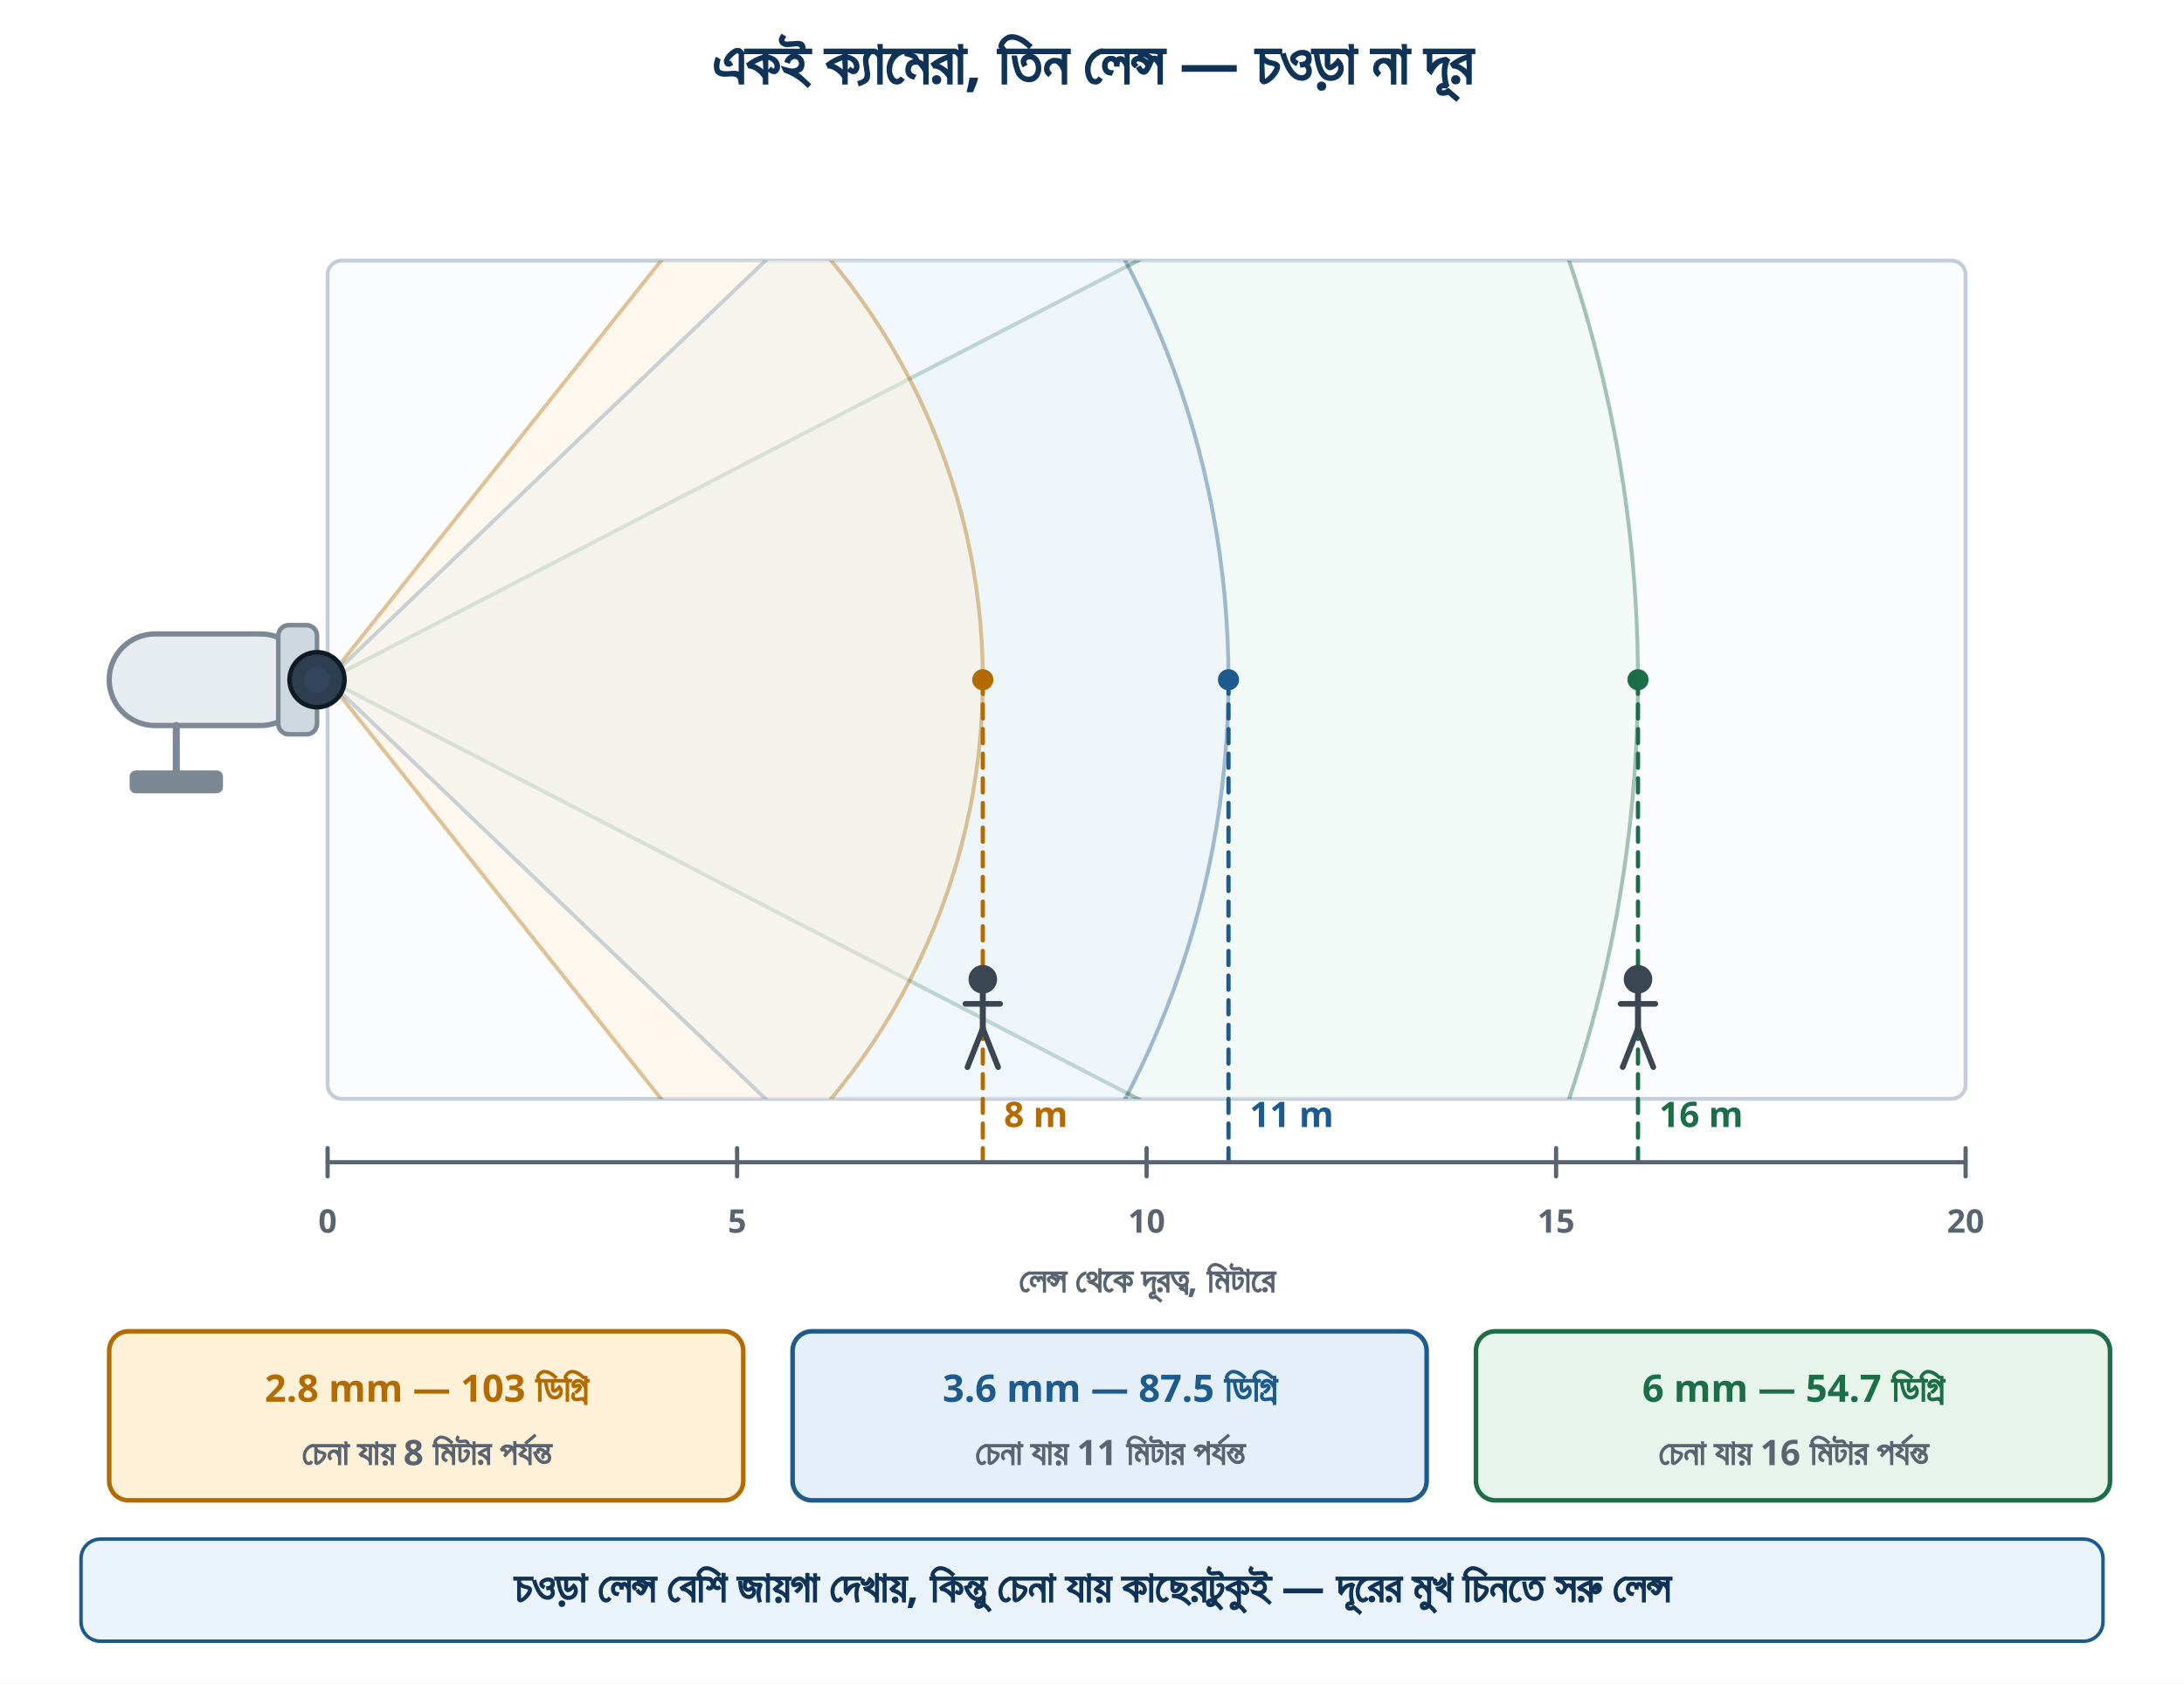
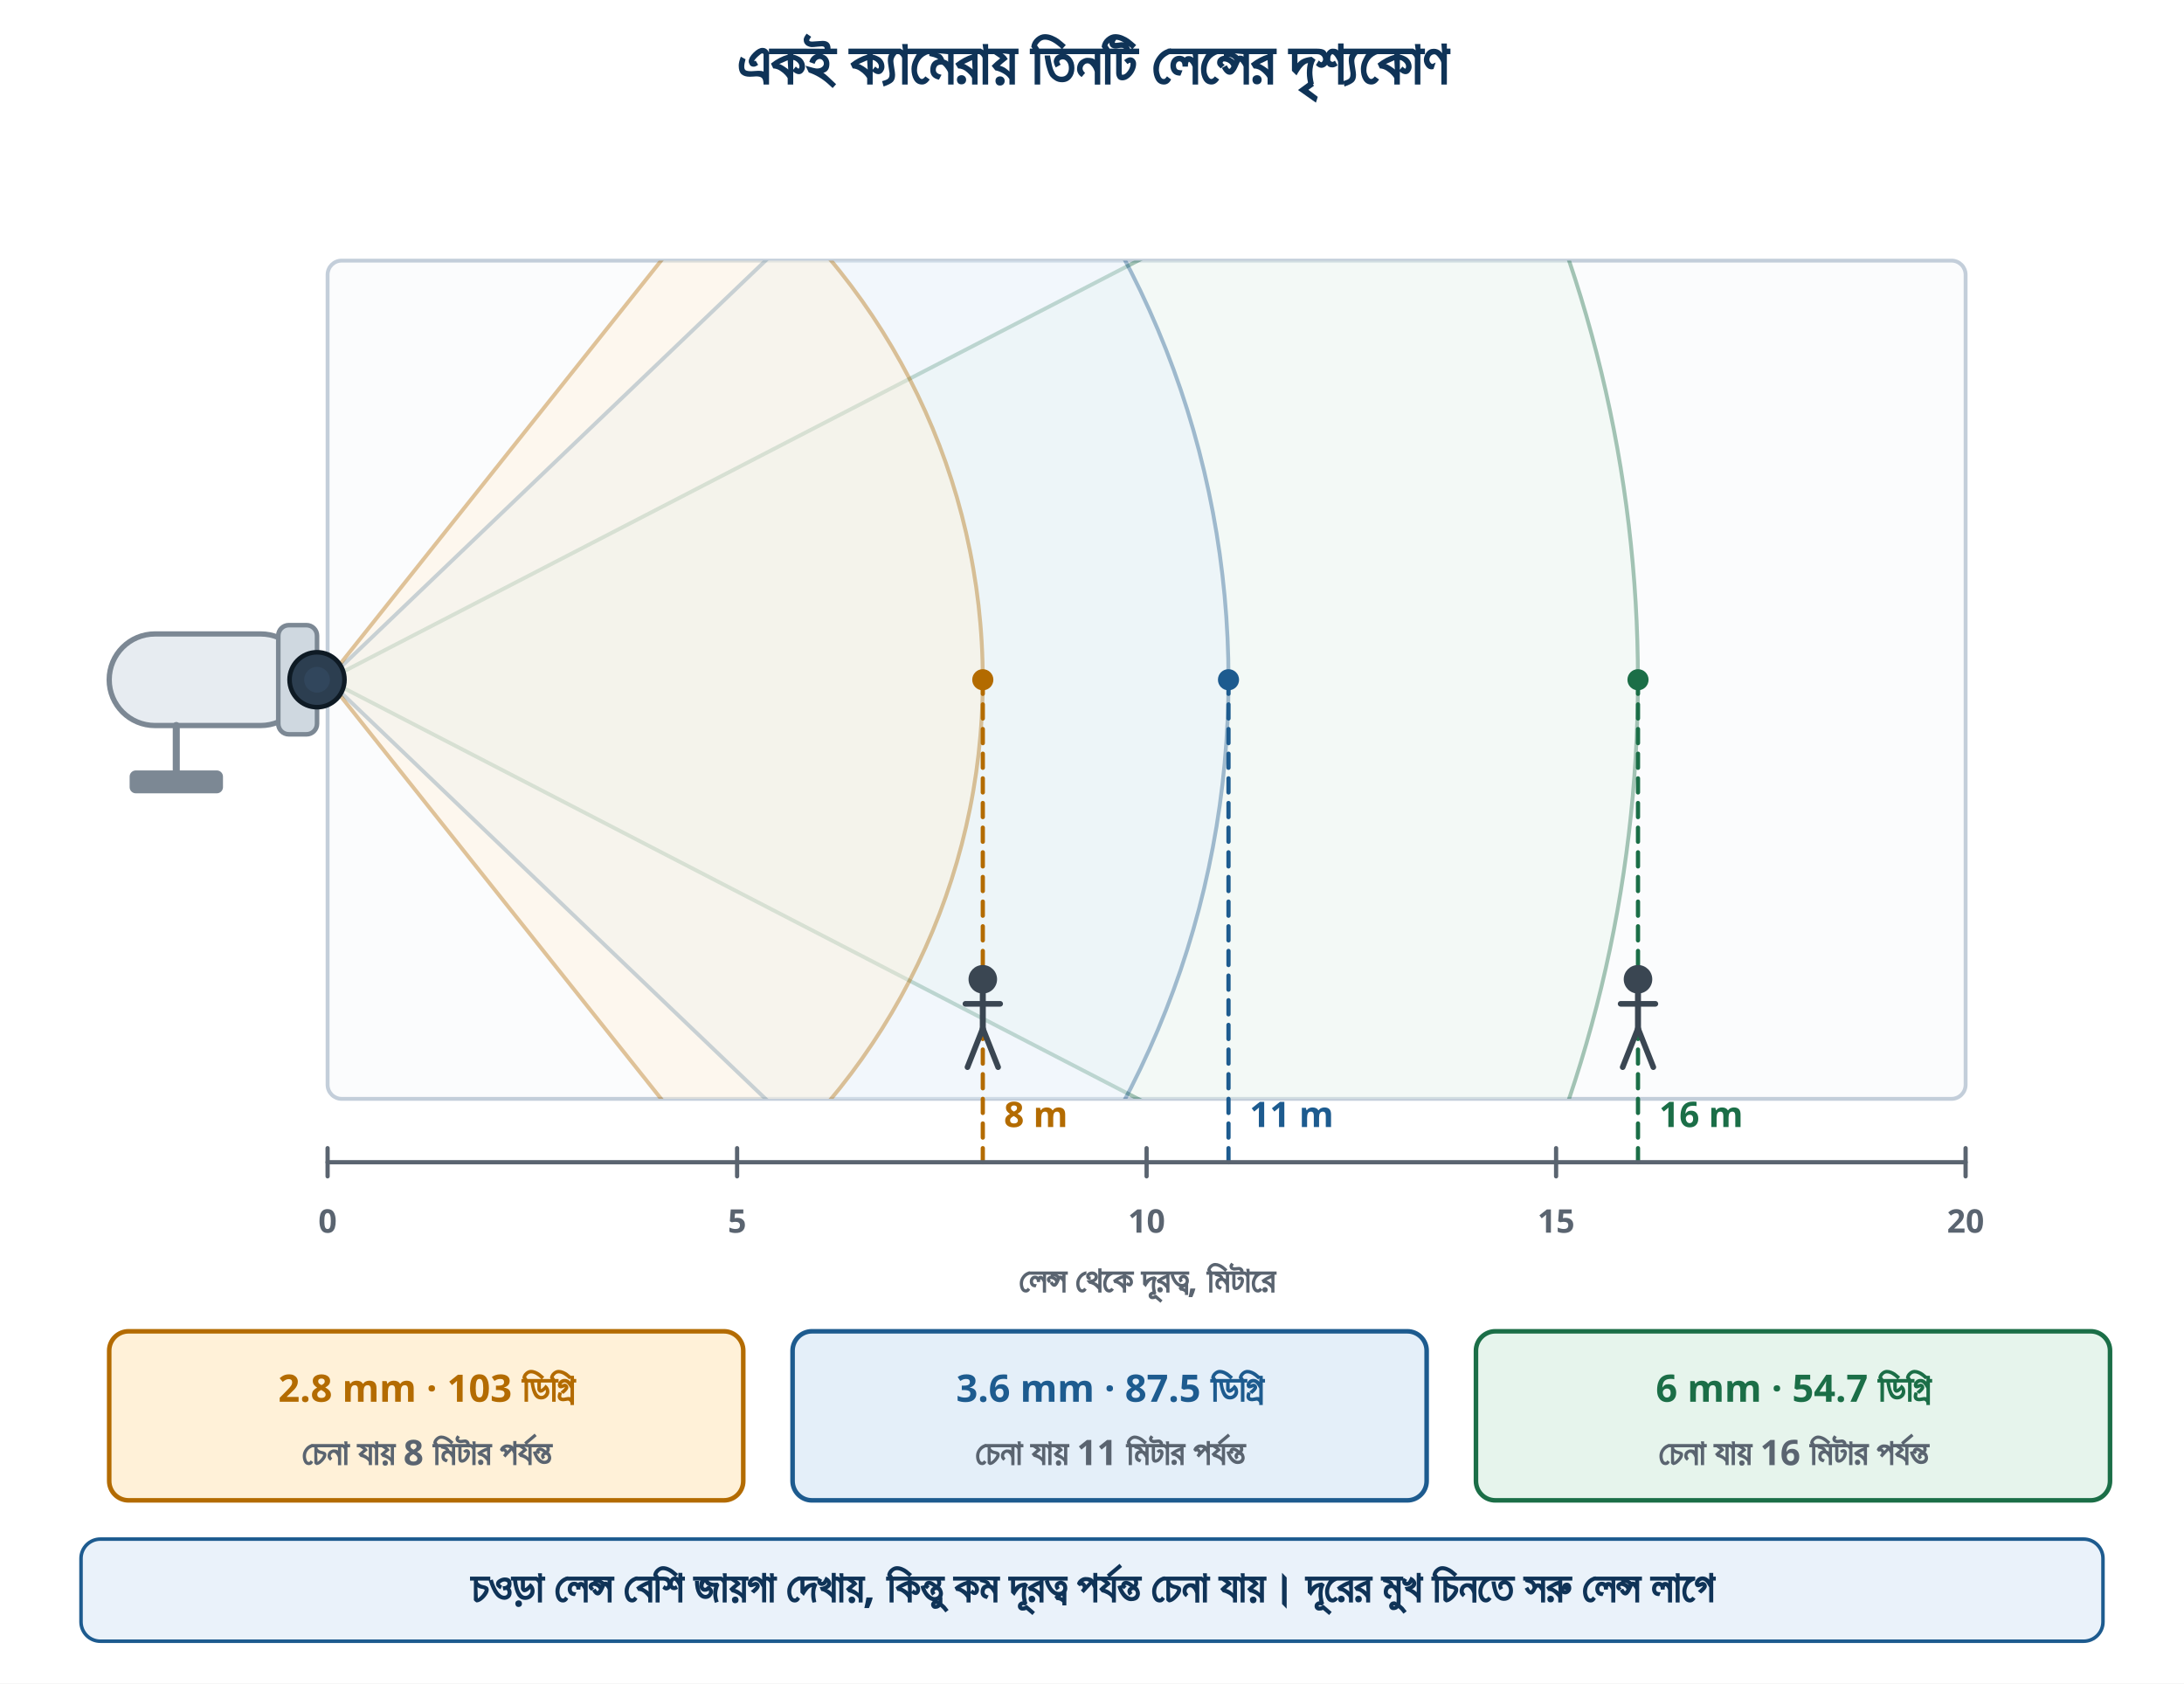
<svg xmlns="http://www.w3.org/2000/svg" width="1240" height="956" viewBox="0 0 1240 956">
  <defs>
    <clipPath id="clip1">
      <rect x="186.0" y="148.0" width="930.0" height="476.0" rx="8" />
    </clipPath>
  </defs>
  <rect width="1240" height="956" fill="#FFFFFF" />
-   <text x="620.0" y="48.0" font-family="Kalpurush" font-size="34" font-weight="700" fill="#0F3357" text-anchor="middle">একই ক্যামেরা, তিন লেন্স — চওড়া না দূর</text>
+   <text x="620.0" y="48.0" font-family="Kalpurush" font-size="34" font-weight="700" fill="#0F3357" text-anchor="middle">একই ক্যামেরায় তিনটি লেন্সের দৃশ্যকোণ</text>
  <rect x="186.0" y="148.0" width="930.0" height="476.0" rx="8" fill="#FBFCFD" stroke="#C3CEDA" stroke-width="2.2" />
  <g clip-path="url(#clip1)">
    <path d="M 186.0 386.0 L 846.8 44.2 A 744.0 744.0 0 0 1 846.8 727.8 Z" fill="#E6F4EC" stroke="#1B6E47" stroke-width="2.2" stroke-linecap="round" stroke-linejoin="round" opacity="0.4" />
    <path d="M 186.0 386.0 L 555.5 32.3 A 511.5 511.5 0 0 1 555.5 739.7 Z" fill="#E4EFF9" stroke="#1D5B8F" stroke-width="2.2" stroke-linecap="round" stroke-linejoin="round" opacity="0.4" />
    <path d="M 186.0 386.0 L 417.6 94.9 A 372.0 372.0 0 0 1 417.6 677.1 Z" fill="#FFF1D8" stroke="#B36B00" stroke-width="2.2" stroke-linecap="round" stroke-linejoin="round" opacity="0.4" />
  </g>
  <rect x="62.0" y="360.0" width="112.0" height="52.0" rx="26.0" fill="#E7ECF1" stroke="#7C8894" stroke-width="3" />
  <rect x="158.0" y="355.0" width="22.0" height="62.0" rx="6" fill="#CFD8E0" stroke="#7C8894" stroke-width="2.6" />
  <circle cx="180.0" cy="386.0" r="15.6" fill="#2C3E50" stroke="#0E1A24" stroke-width="2.6" />
  <circle cx="180.0" cy="386.0" r="7.3" fill="#31465C" stroke="none" stroke-width="2" />
  <path d="M 100.08 412.0 L 100.08 438.0" fill="none" stroke="#7C8894" stroke-width="4" stroke-linecap="round" stroke-linejoin="round" />
  <rect x="74.1" y="438.0" width="52.0" height="12.0" rx="3" fill="#7C8894" stroke="#7C8894" stroke-width="1" />
  <path d="M 558.0 386.0 L 558.0 660" fill="none" stroke="#B36B00" stroke-width="2.4" stroke-linecap="round" stroke-linejoin="round" stroke-dasharray="8 6" />
  <circle cx="558.0" cy="386.0" r="6.0" fill="#B36B00" stroke="none" stroke-width="2" />
  <text x="570.0" y="640.0" font-family="Kalpurush" font-size="20" font-weight="700" fill="#B36B00" text-anchor="start">8 m</text>
  <path d="M 697.5 386.0 L 697.5 660" fill="none" stroke="#1D5B8F" stroke-width="2.4" stroke-linecap="round" stroke-linejoin="round" stroke-dasharray="8 6" />
  <circle cx="697.5" cy="386.0" r="6.0" fill="#1D5B8F" stroke="none" stroke-width="2" />
  <text x="709.5" y="640.0" font-family="Kalpurush" font-size="20" font-weight="700" fill="#1D5B8F" text-anchor="start">11 m</text>
  <path d="M 930.0 386.0 L 930.0 660" fill="none" stroke="#1B6E47" stroke-width="2.4" stroke-linecap="round" stroke-linejoin="round" stroke-dasharray="8 6" />
  <circle cx="930.0" cy="386.0" r="6.0" fill="#1B6E47" stroke="none" stroke-width="2" />
  <text x="942.0" y="640.0" font-family="Kalpurush" font-size="20" font-weight="700" fill="#1B6E47" text-anchor="start">16 m</text>
  <path d="M 186 660 L 1116 660" fill="none" stroke="#5A6470" stroke-width="2.4" stroke-linecap="round" stroke-linejoin="round" />
  <path d="M 186.0 652 L 186.0 668" fill="none" stroke="#5A6470" stroke-width="2.4" stroke-linecap="round" stroke-linejoin="round" />
  <text x="186.0" y="700.0" font-family="Kalpurush" font-size="18.5" font-weight="700" fill="#5A6470" text-anchor="middle">0</text>
  <path d="M 418.5 652 L 418.5 668" fill="none" stroke="#5A6470" stroke-width="2.4" stroke-linecap="round" stroke-linejoin="round" />
  <text x="418.5" y="700.0" font-family="Kalpurush" font-size="18.5" font-weight="700" fill="#5A6470" text-anchor="middle">5</text>
  <path d="M 651.0 652 L 651.0 668" fill="none" stroke="#5A6470" stroke-width="2.4" stroke-linecap="round" stroke-linejoin="round" />
  <text x="651.0" y="700.0" font-family="Kalpurush" font-size="18.5" font-weight="700" fill="#5A6470" text-anchor="middle">10</text>
  <path d="M 883.5 652 L 883.5 668" fill="none" stroke="#5A6470" stroke-width="2.4" stroke-linecap="round" stroke-linejoin="round" />
  <text x="883.5" y="700.0" font-family="Kalpurush" font-size="18.5" font-weight="700" fill="#5A6470" text-anchor="middle">15</text>
  <path d="M 1116.0 652 L 1116.0 668" fill="none" stroke="#5A6470" stroke-width="2.4" stroke-linecap="round" stroke-linejoin="round" />
  <text x="1116.0" y="700.0" font-family="Kalpurush" font-size="18.5" font-weight="700" fill="#5A6470" text-anchor="middle">20</text>
  <text x="651.0" y="734.0" font-family="Kalpurush" font-size="20" font-weight="700" fill="#5A6470" text-anchor="middle">লেন্স থেকে দূরত্ব, মিটারে</text>
  <circle cx="558.0" cy="556.1" r="8.1" fill="#3A4652" stroke="none" stroke-width="2" />
  <path d="M 558.0 564.24 L 558.0 583.96" fill="none" stroke="#3A4652" stroke-width="3.4" stroke-linecap="round" stroke-linejoin="round" />
  <path d="M 548.14 570.04 L 567.86 570.04" fill="none" stroke="#3A4652" stroke-width="3.2" stroke-linecap="round" stroke-linejoin="round" />
  <path d="M 558.0 583.96 L 549.3 606" fill="none" stroke="#3A4652" stroke-width="3.2" stroke-linecap="round" stroke-linejoin="round" />
  <path d="M 558.0 583.96 L 566.7 606" fill="none" stroke="#3A4652" stroke-width="3.2" stroke-linecap="round" stroke-linejoin="round" />
  <circle cx="930.0" cy="556.1" r="8.1" fill="#3A4652" stroke="none" stroke-width="2" />
  <path d="M 930.0 564.24 L 930.0 583.96" fill="none" stroke="#3A4652" stroke-width="3.4" stroke-linecap="round" stroke-linejoin="round" />
  <path d="M 920.14 570.04 L 939.86 570.04" fill="none" stroke="#3A4652" stroke-width="3.2" stroke-linecap="round" stroke-linejoin="round" />
  <path d="M 930.0 583.96 L 921.3 606" fill="none" stroke="#3A4652" stroke-width="3.2" stroke-linecap="round" stroke-linejoin="round" />
  <path d="M 930.0 583.96 L 938.7 606" fill="none" stroke="#3A4652" stroke-width="3.2" stroke-linecap="round" stroke-linejoin="round" />
  <rect x="62.0" y="756.0" width="360.0" height="96.0" rx="11" fill="#FFF1D8" stroke="#B36B00" stroke-width="2.6" />
-   <text x="242.0" y="796.0" font-family="Kalpurush" font-size="21.5" font-weight="700" fill="#B36B00" text-anchor="middle">2.8 mm  —  103 ডিগ্রি</text>
+   <text x="242.0" y="796.0" font-family="Kalpurush" font-size="21.5" font-weight="700" fill="#B36B00" text-anchor="middle">2.8 mm  ·  103 ডিগ্রি</text>
  <text x="242.0" y="832.0" font-family="Kalpurush" font-size="20" font-weight="700" fill="#5A6470" text-anchor="middle">চেনা যায় 8 মিটার পর্যন্ত</text>
  <rect x="450.0" y="756.0" width="360.0" height="96.0" rx="11" fill="#E4EFF9" stroke="#1D5B8F" stroke-width="2.6" />
-   <text x="630.0" y="796.0" font-family="Kalpurush" font-size="21.5" font-weight="700" fill="#1D5B8F" text-anchor="middle">3.6 mm  —  87.5 ডিগ্রি</text>
+   <text x="630.0" y="796.0" font-family="Kalpurush" font-size="21.5" font-weight="700" fill="#1D5B8F" text-anchor="middle">3.6 mm  ·  87.5 ডিগ্রি</text>
  <text x="630.0" y="832.0" font-family="Kalpurush" font-size="20" font-weight="700" fill="#5A6470" text-anchor="middle">চেনা যায় 11 মিটার পর্যন্ত</text>
  <rect x="838.0" y="756.0" width="360.0" height="96.0" rx="11" fill="#E6F4EC" stroke="#1B6E47" stroke-width="2.6" />
-   <text x="1018.0" y="796.0" font-family="Kalpurush" font-size="21.5" font-weight="700" fill="#1B6E47" text-anchor="middle">6 mm  —  54.7 ডিগ্রি</text>
+   <text x="1018.0" y="796.0" font-family="Kalpurush" font-size="21.5" font-weight="700" fill="#1B6E47" text-anchor="middle">6 mm  ·  54.7 ডিগ্রি</text>
  <text x="1018.0" y="832.0" font-family="Kalpurush" font-size="20" font-weight="700" fill="#5A6470" text-anchor="middle">চেনা যায় 16 মিটার পর্যন্ত</text>
  <rect x="46.0" y="874.0" width="1148.0" height="58.0" rx="11" fill="#EAF2FA" stroke="#1D5B8F" stroke-width="2" />
-   <text x="620.0" y="910.0" font-family="Kalpurush" font-size="24.5" font-weight="700" fill="#0F3357" text-anchor="middle">চওড়া লেন্স বেশি জায়গা দেখায়, কিন্তু চেনা যায় কাছেরটুকুই — দূরের মুখ চিনতে সরু লেন্স</text>
+   <text x="620.0" y="910.0" font-family="Kalpurush" font-size="24.5" font-weight="700" fill="#0F3357" text-anchor="middle">চওড়া লেন্স বেশি জায়গা দেখায়, কিন্তু কম দূরত্ব পর্যন্ত চেনা যায়। দূরের মুখ চিনতে সরু লেন্স লাগে</text>
</svg>
